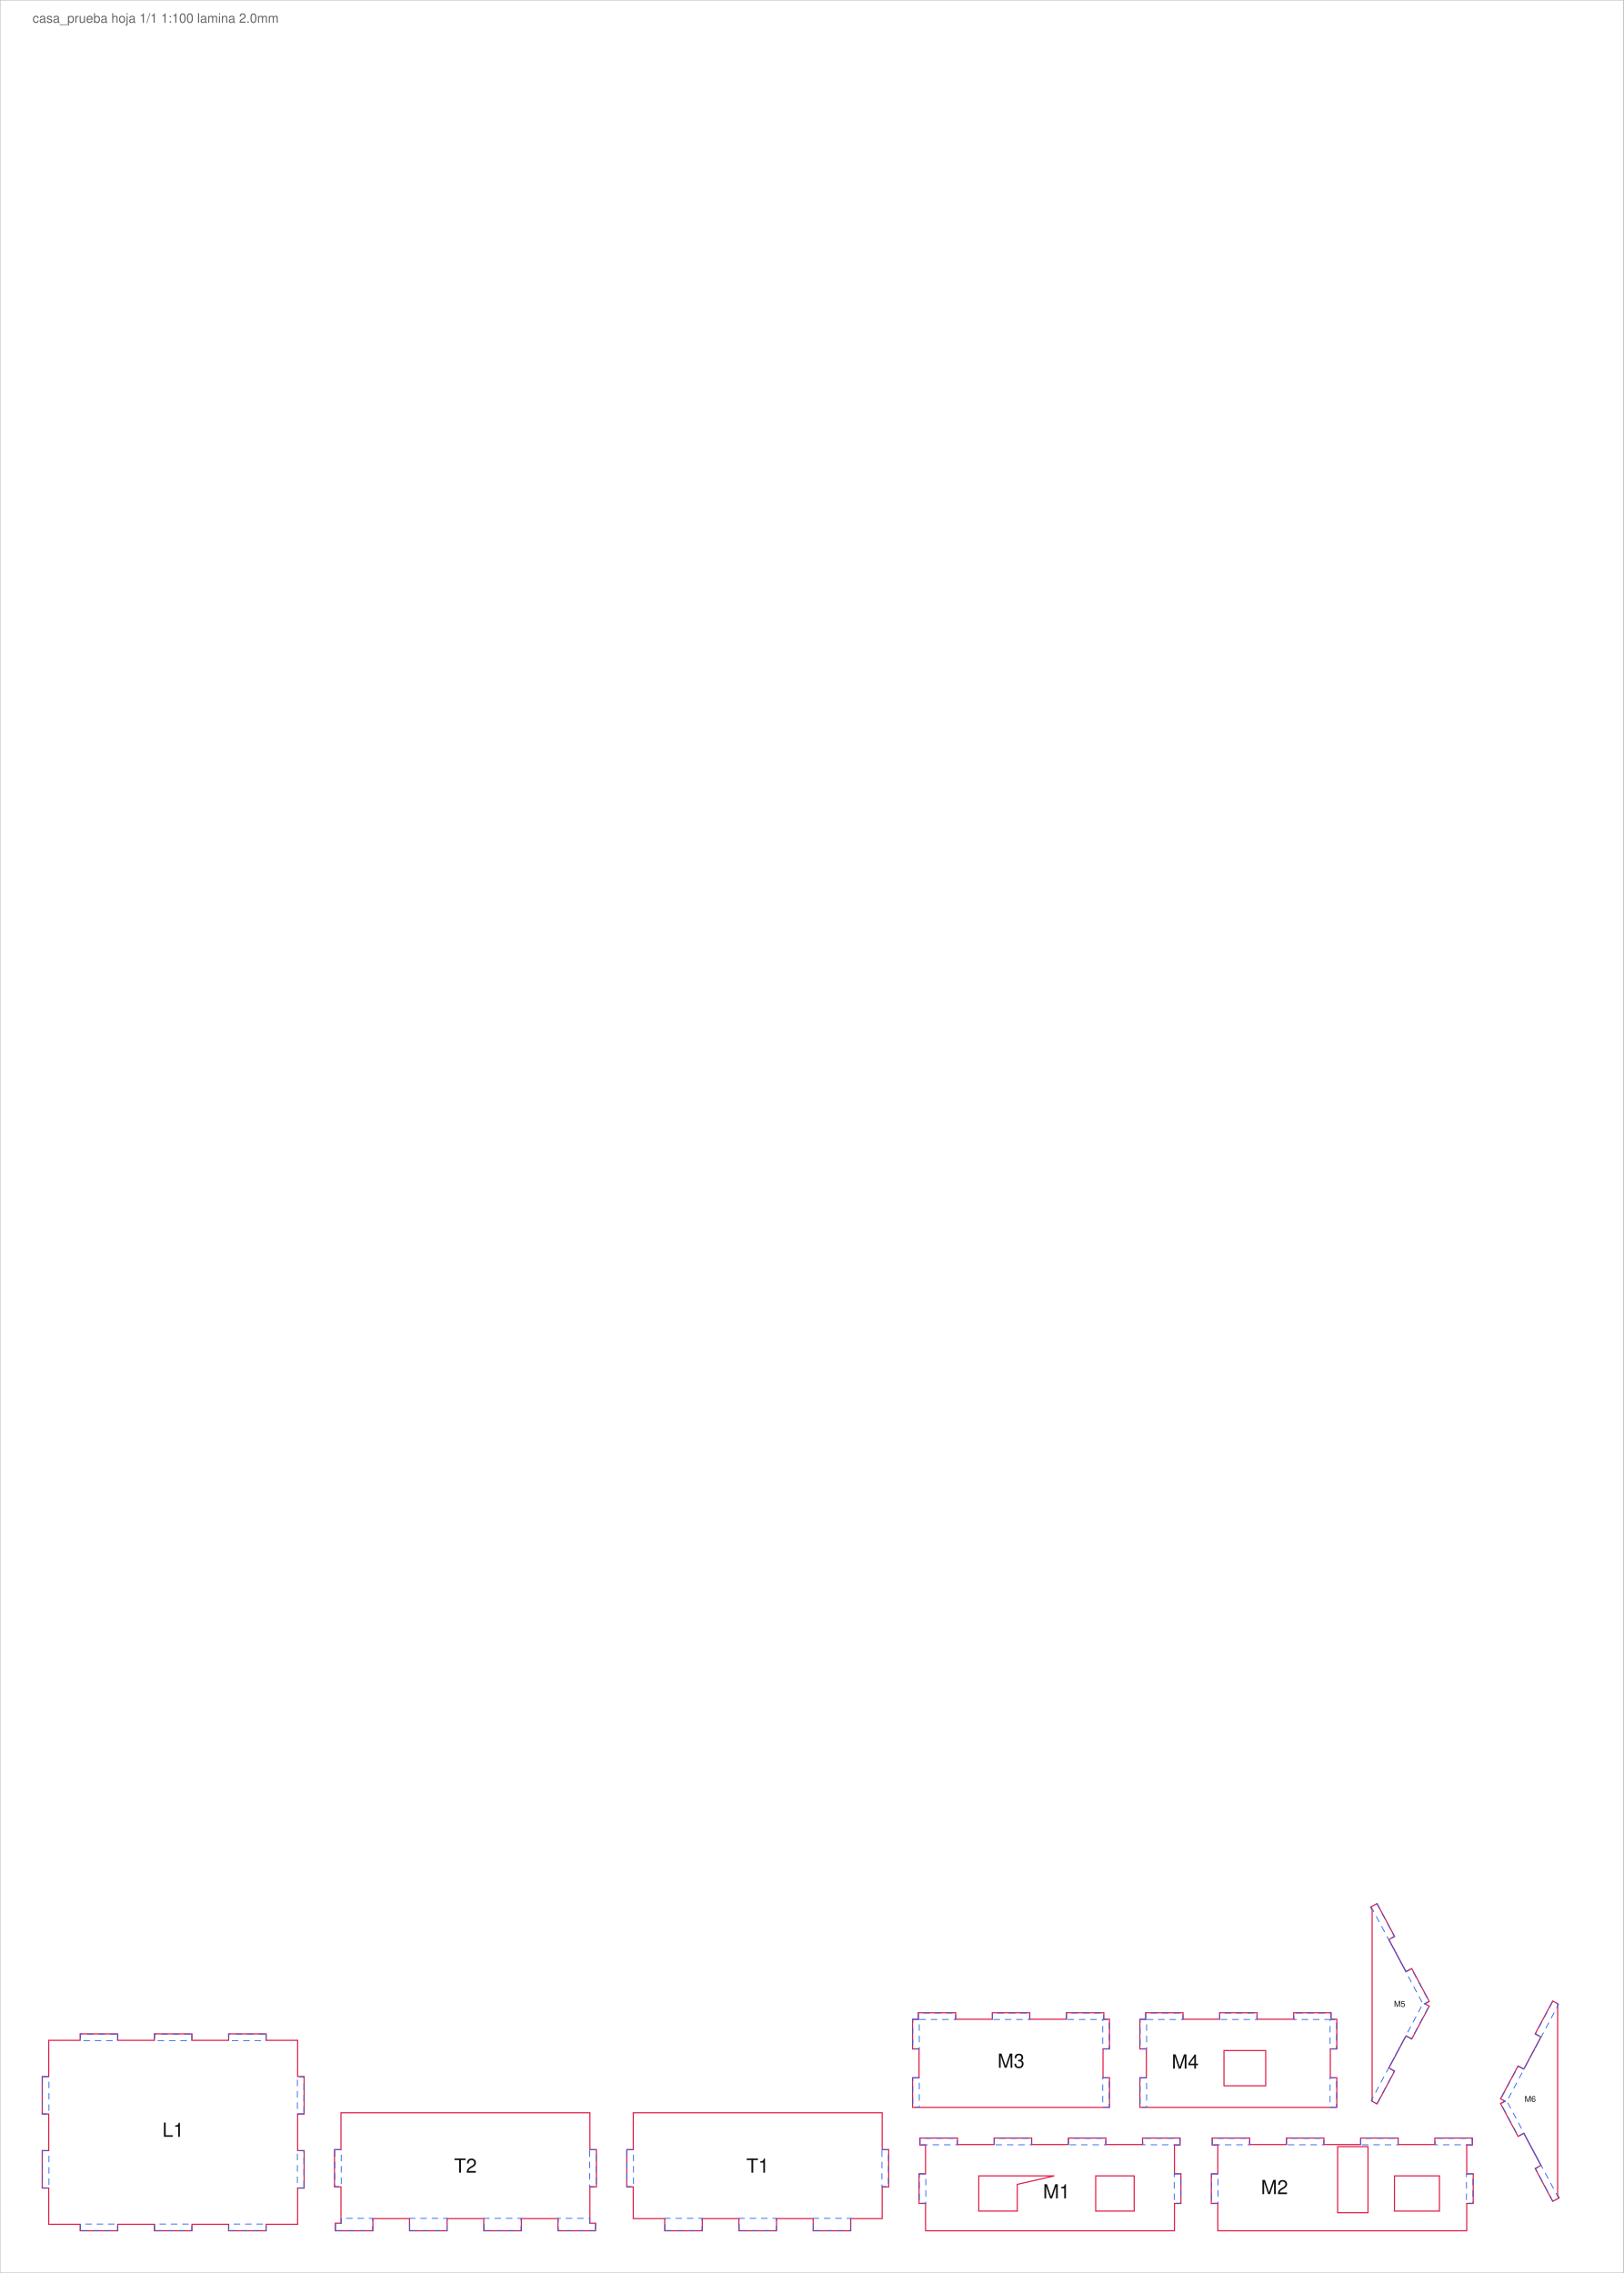
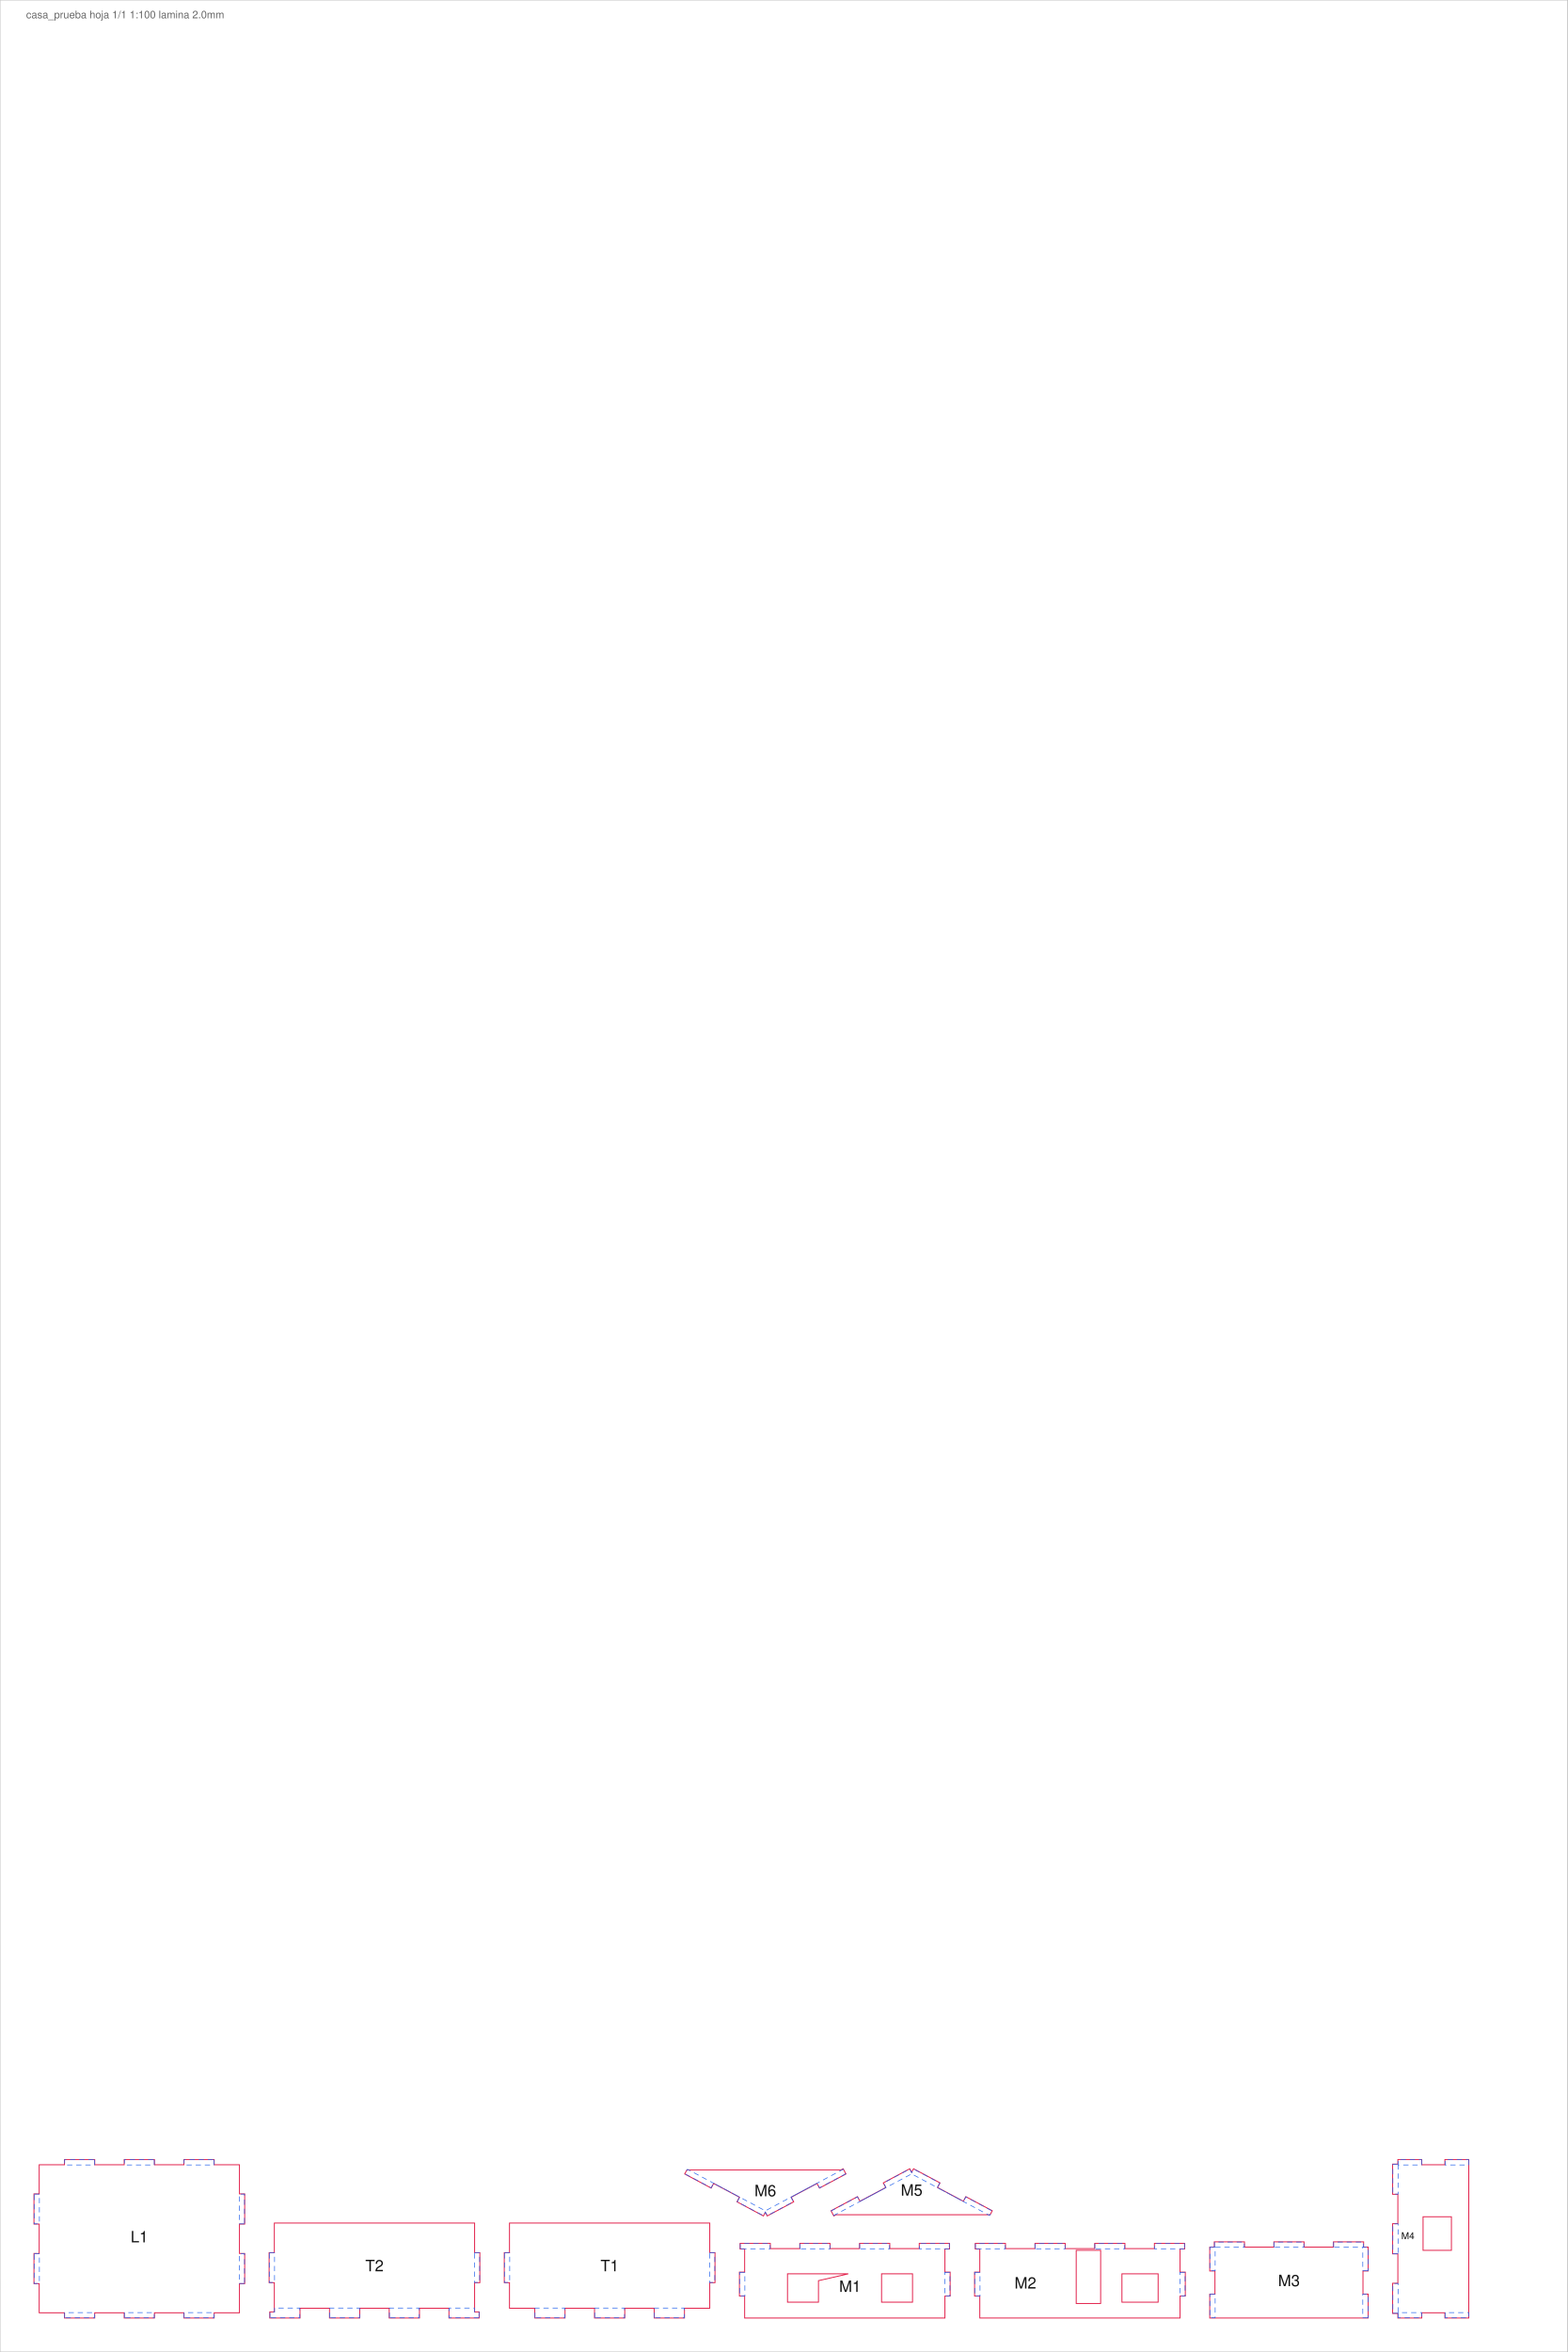
- <svg xmlns="http://www.w3.org/2000/svg" width="500.0mm" height="700.0mm" viewBox="0 0 500.000 700.000">
-   <rect x="0" y="0" width="500.000" height="700.000" fill="#fff" stroke="#bbb" stroke-width="0.3" />
-   <g transform="translate(0,700.000) scale(1,-1)">
+ <svg xmlns="http://www.w3.org/2000/svg" width="600.0mm" height="900.0mm" viewBox="0 0 600.000 900.000">
+   <rect x="0" y="0" width="600.000" height="900.000" fill="#fff" stroke="#bbb" stroke-width="0.3" />
+   <g transform="translate(0,900.000) scale(1,-1)">
    <path d="M 13.000 26.150 L 13.000 37.700 L 15.000 37.700 L 15.000 48.950 L 13.000 48.950 L 13.000 60.500 L 15.000 60.500 L 15.000 71.650 L 24.679 71.650 L 24.679 73.650 L 36.257 73.650 L 36.257 71.650 L 47.536 71.650 L 47.536 73.650 L 59.114 73.650 L 59.114 71.650 L 70.393 71.650 L 70.393 73.650 L 81.971 73.650 L 81.971 71.650 L 91.650 71.650 L 91.650 60.500 L 93.650 60.500 L 93.650 48.950 L 91.650 48.950 L 91.650 37.700 L 93.650 37.700 L 93.650 26.150 L 91.650 26.150 L 91.650 15.000 L 81.971 15.000 L 81.971 13.000 L 70.393 13.000 L 70.393 15.000 L 59.114 15.000 L 59.114 13.000 L 47.536 13.000 L 47.536 15.000 L 36.257 15.000 L 36.257 13.000 L 24.679 13.000 L 24.679 15.000 L 15.000 15.000 L 15.000 26.150 L 13.000 26.150 Z" fill="none" stroke="#e11d48" stroke-width="0.35" />
    <path d="M 13.075 37.625 L 13.325 37.625 L 15.075 37.625 L 15.075 26.225 L 13.325 26.225 L 13.075 26.225 L 13.075 37.625 Z M 13.075 60.425 L 13.325 60.425 L 15.075 60.425 L 15.075 49.025 L 13.325 49.025 L 13.075 49.025 L 13.075 60.425 Z M 36.182 73.575 L 36.182 73.325 L 36.182 71.575 L 24.754 71.575 L 24.754 73.325 L 24.754 73.575 L 36.182 73.575 Z M 59.039 73.575 L 59.039 73.325 L 59.039 71.575 L 47.611 71.575 L 47.611 73.325 L 47.611 73.575 L 59.039 73.575 Z M 81.896 73.575 L 81.896 73.325 L 81.896 71.575 L 70.468 71.575 L 70.468 73.325 L 70.468 73.575 L 81.896 73.575 Z M 93.575 49.025 L 93.325 49.025 L 91.575 49.025 L 91.575 60.425 L 93.325 60.425 L 93.575 60.425 L 93.575 49.025 Z M 93.575 26.225 L 93.325 26.225 L 91.575 26.225 L 91.575 37.625 L 93.325 37.625 L 93.575 37.625 L 93.575 26.225 Z M 70.468 13.075 L 70.468 13.325 L 70.468 15.075 L 81.896 15.075 L 81.896 13.325 L 81.896 13.075 L 70.468 13.075 Z M 47.611 13.075 L 47.611 13.325 L 47.611 15.075 L 59.039 15.075 L 59.039 13.325 L 59.039 13.075 L 47.611 13.075 Z M 24.754 13.075 L 24.754 13.325 L 24.754 15.075 L 36.182 15.075 L 36.182 13.325 L 36.182 13.075 L 24.754 13.075 Z" fill="none" stroke="#2563eb" stroke-width="0.25" stroke-dasharray="2 1.5" />
    <path d="M 148.964 16.750 L 137.686 16.750 L 137.686 13.000 L 126.107 13.000 L 126.107 16.750 L 114.829 16.750 L 114.829 13.000 L 103.250 13.000 L 103.250 15.345 L 105.000 15.345 L 105.000 26.528 L 103.000 26.528 L 103.000 38.012 L 105.000 38.012 L 105.000 49.345 L 181.650 49.345 L 181.650 48.594 L 181.650 48.594 L 181.650 38.012 L 183.650 38.012 L 183.650 26.528 L 181.650 26.528 L 181.650 15.345 L 183.400 15.345 L 183.400 13.000 L 171.821 13.000 L 171.821 16.750 L 160.543 16.750 L 160.543 13.000 L 148.964 13.000 L 148.964 16.750 Z" fill="none" stroke="#e11d48" stroke-width="0.35" />
    <path d="M 181.575 37.937 L 183.325 37.937 L 183.575 37.937 L 183.575 26.603 L 183.325 26.603 L 181.575 26.603 L 181.575 37.937 Z M 183.325 13.075 L 171.896 13.075 L 171.896 15.270 L 171.896 16.825 L 181.575 16.825 L 181.575 15.270 L 183.325 15.270 L 183.325 13.075 Z M 149.039 13.075 L 149.039 15.270 L 149.039 16.825 L 160.468 16.825 L 160.468 15.270 L 160.468 13.075 L 149.039 13.075 Z M 126.182 13.075 L 126.182 15.270 L 126.182 16.825 L 137.611 16.825 L 137.611 15.270 L 137.611 13.075 L 126.182 13.075 Z M 103.325 13.075 L 103.325 15.270 L 105.075 15.270 L 105.075 16.825 L 114.754 16.825 L 114.754 15.270 L 114.754 13.075 L 103.325 13.075 Z M 103.075 37.937 L 103.325 37.937 L 105.075 37.937 L 105.075 26.603 L 103.325 26.603 L 103.075 26.603 L 103.075 37.937 Z" fill="none" stroke="#2563eb" stroke-width="0.25" stroke-dasharray="2 1.5" />
    <path d="M 204.679 16.750 L 195.000 16.750 L 195.000 26.528 L 193.000 26.528 L 193.000 38.012 L 195.000 38.012 L 195.000 49.345 L 233.325 49.345 L 271.650 49.345 L 271.650 38.012 L 273.650 38.012 L 273.650 26.528 L 271.650 26.528 L 271.650 16.750 L 261.971 16.750 L 261.971 13.000 L 250.393 13.000 L 250.393 16.750 L 239.114 16.750 L 239.114 13.000 L 227.536 13.000 L 227.536 16.750 L 216.257 16.750 L 216.257 13.000 L 204.679 13.000 L 204.679 16.750 Z" fill="none" stroke="#e11d48" stroke-width="0.35" />
    <path d="M 271.575 37.937 L 273.325 37.937 L 273.575 37.937 L 273.575 26.603 L 273.325 26.603 L 271.575 26.603 L 271.575 37.937 Z M 250.468 13.075 L 250.468 15.270 L 250.468 16.825 L 261.896 16.825 L 261.896 15.270 L 261.896 13.075 L 250.468 13.075 Z M 227.611 13.075 L 227.611 15.270 L 227.611 16.825 L 239.039 16.825 L 239.039 15.270 L 239.039 13.075 L 227.611 13.075 Z M 204.754 13.075 L 204.754 15.270 L 204.754 16.825 L 216.182 16.825 L 216.182 15.270 L 216.182 13.075 L 204.754 13.075 Z M 193.075 37.937 L 193.325 37.937 L 195.075 37.937 L 195.075 26.603 L 193.325 26.603 L 193.075 26.603 L 193.075 37.937 Z" fill="none" stroke="#2563eb" stroke-width="0.25" stroke-dasharray="2 1.5" />
    <path d="M 285.000 30.563 L 285.000 39.413 L 283.250 39.413 L 283.250 41.563 L 294.829 41.563 L 294.829 39.563 L 306.107 39.563 L 306.107 41.563 L 317.686 41.563 L 317.686 39.563 L 328.964 39.563 L 328.964 41.563 L 340.543 41.563 L 340.543 39.563 L 351.821 39.563 L 351.821 41.563 L 363.400 41.563 L 363.400 39.413 L 361.650 39.413 L 361.650 30.563 L 363.650 30.563 L 363.650 21.413 L 361.650 21.413 L 361.650 13.000 L 285.000 13.000 L 285.000 21.413 L 283.000 21.413 L 283.000 30.563 L 285.000 30.563 Z M 349.250 29.913 L 337.400 29.913 L 337.400 19.063 L 349.250 19.063 L 349.250 29.913 Z M 301.400 19.063 L 313.250 19.063 L 313.250 27.298 L 324.662 29.913 L 301.400 29.913 L 301.400 19.063 Z" fill="none" stroke="#e11d48" stroke-width="0.35" />
    <path d="M 283.075 30.488 L 283.325 30.488 L 285.075 30.488 L 285.075 21.488 L 283.325 21.488 L 283.075 21.488 L 283.075 30.488 Z M 361.575 30.488 L 363.325 30.488 L 363.575 30.488 L 363.575 21.488 L 363.325 21.488 L 361.575 21.488 L 361.575 30.488 Z M 363.325 39.488 L 351.896 39.488 L 351.896 41.488 L 363.325 41.488 L 363.325 39.488 Z M 329.039 39.488 L 329.039 41.488 L 340.468 41.488 L 340.468 39.488 L 329.039 39.488 Z M 306.182 39.488 L 306.182 41.488 L 317.611 41.488 L 317.611 39.488 L 306.182 39.488 Z M 283.325 39.488 L 283.325 41.488 L 294.754 41.488 L 294.754 39.488 L 283.325 39.488 Z" fill="none" stroke="#2563eb" stroke-width="0.25" stroke-dasharray="2 1.5" />
    <path d="M 407.686 41.563 L 407.686 39.563 L 418.964 39.563 L 418.964 41.563 L 430.543 41.563 L 430.543 39.563 L 441.821 39.563 L 441.821 41.563 L 453.400 41.563 L 453.400 39.413 L 451.650 39.413 L 451.650 30.563 L 453.650 30.563 L 453.650 21.413 L 451.650 21.413 L 451.650 13.000 L 375.000 13.000 L 375.000 21.413 L 373.000 21.413 L 373.000 30.563 L 375.000 30.563 L 375.000 39.413 L 373.250 39.413 L 373.250 41.563 L 384.829 41.563 L 384.829 39.563 L 396.107 39.563 L 396.107 41.563 L 407.686 41.563 Z M 443.250 19.063 L 443.250 29.913 L 429.400 29.913 L 429.400 19.063 L 443.250 19.063 Z M 411.900 18.563 L 421.250 18.563 L 421.250 38.913 L 411.900 38.913 L 411.900 18.563 Z" fill="none" stroke="#e11d48" stroke-width="0.35" />
    <path d="M 373.075 30.488 L 373.325 30.488 L 375.075 30.488 L 375.075 21.488 L 373.325 21.488 L 373.075 21.488 L 373.075 30.488 Z M 451.575 30.488 L 453.325 30.488 L 453.575 30.488 L 453.575 21.488 L 453.325 21.488 L 451.575 21.488 L 451.575 30.488 Z M 453.325 39.488 L 441.896 39.488 L 441.896 41.488 L 453.325 41.488 L 453.325 39.488 Z M 419.039 39.488 L 419.039 41.488 L 430.468 41.488 L 430.468 39.488 L 419.039 39.488 Z M 396.182 39.488 L 396.182 41.488 L 407.611 41.488 L 407.611 39.488 L 396.182 39.488 Z M 373.325 39.488 L 373.325 41.488 L 384.754 41.488 L 384.754 39.488 L 373.325 39.488 Z" fill="none" stroke="#2563eb" stroke-width="0.25" stroke-dasharray="2 1.5" />
-     <path d="M 282.825 51.000 L 281.000 51.000 L 281.000 60.150 L 283.000 60.150 L 283.000 69.000 L 281.000 69.000 L 281.000 78.150 L 282.750 78.150 L 282.750 80.150 L 294.300 80.150 L 294.300 78.150 L 305.550 78.150 L 305.550 80.150 L 317.100 80.150 L 317.100 78.150 L 328.350 78.150 L 328.350 80.150 L 339.900 80.150 L 339.900 78.150 L 341.650 78.150 L 341.650 69.000 L 339.650 69.000 L 339.650 60.150 L 341.650 60.150 L 341.650 51.000 L 282.825 51.000 Z" fill="none" stroke="#e11d48" stroke-width="0.35" />
-     <path d="M 341.575 69.075 L 339.825 69.075 L 339.575 69.075 L 339.575 78.075 L 339.825 78.075 L 339.825 78.075 L 341.575 78.075 L 341.575 69.075 Z M 341.575 51.075 L 339.825 51.075 L 339.575 51.075 L 339.575 60.075 L 339.825 60.075 L 341.575 60.075 L 341.575 51.075 Z M 281.075 60.075 L 282.825 60.075 L 283.075 60.075 L 283.075 51.075 L 282.825 51.075 L 281.075 51.075 L 281.075 60.075 Z M 281.075 78.075 L 282.825 78.075 L 283.075 78.075 L 283.075 69.075 L 282.825 69.075 L 281.075 69.075 L 281.075 78.075 Z M 328.425 78.075 L 328.425 80.075 L 339.825 80.075 L 339.825 78.075 L 328.425 78.075 Z M 305.625 78.075 L 305.625 80.075 L 317.025 80.075 L 317.025 78.075 L 305.625 78.075 Z M 282.825 78.075 L 282.825 80.075 L 294.225 80.075 L 294.225 78.075 L 282.825 78.075 Z" fill="none" stroke="#2563eb" stroke-width="0.25" stroke-dasharray="2 1.5" />
-     <path d="M 352.750 78.150 L 352.750 80.150 L 364.300 80.150 L 364.300 78.150 L 375.550 78.150 L 375.550 80.150 L 387.100 80.150 L 387.100 78.150 L 398.350 78.150 L 398.350 80.150 L 409.900 80.150 L 409.900 78.150 L 411.650 78.150 L 411.650 69.000 L 409.650 69.000 L 409.650 60.150 L 411.650 60.150 L 411.650 51.000 L 352.825 51.000 L 351.000 51.000 L 351.000 60.150 L 353.000 60.150 L 353.000 69.000 L 351.000 69.000 L 351.000 78.150 L 352.750 78.150 Z M 376.900 57.650 L 389.750 57.650 L 389.750 68.500 L 376.900 68.500 L 376.900 57.650 Z" fill="none" stroke="#e11d48" stroke-width="0.35" />
-     <path d="M 411.575 69.075 L 409.825 69.075 L 409.575 69.075 L 409.575 78.075 L 409.825 78.075 L 411.575 78.075 L 411.575 69.075 Z M 411.575 51.075 L 409.825 51.075 L 409.575 51.075 L 409.575 60.075 L 409.825 60.075 L 411.575 60.075 L 411.575 51.075 Z M 351.075 60.075 L 352.825 60.075 L 353.075 60.075 L 353.075 51.075 L 352.825 51.075 L 351.075 51.075 L 351.075 60.075 Z M 351.075 78.075 L 352.825 78.075 L 353.075 78.075 L 353.075 69.075 L 352.825 69.075 L 351.075 69.075 L 351.075 78.075 Z M 409.825 78.075 L 398.425 78.075 L 398.425 80.075 L 409.825 80.075 L 409.825 78.075 Z M 375.625 78.075 L 375.625 80.075 L 387.025 80.075 L 387.025 78.075 L 375.625 78.075 Z M 352.825 78.075 L 352.825 80.075 L 364.225 80.075 L 364.225 78.075 L 352.825 78.075 Z" fill="none" stroke="#2563eb" stroke-width="0.25" stroke-dasharray="2 1.5" />
-     <path d="M 479.646 81.238 L 479.647 81.238 L 479.647 52.913 L 479.647 23.994 L 480.115 23.118 L 479.647 22.868 L 479.647 22.868 L 478.129 22.059 L 472.725 32.191 L 474.015 32.879 L 474.203 32.979 L 474.490 33.132 L 469.227 43.000 L 468.941 42.847 L 468.415 42.567 L 467.463 42.059 L 462.059 52.191 L 463.413 52.913 L 462.059 53.635 L 467.463 63.768 L 468.941 62.979 L 469.227 62.826 L 474.490 72.694 L 474.203 72.847 L 472.725 73.635 L 478.129 83.768 L 479.646 82.959 L 479.646 81.238 Z" fill="none" stroke="#e11d48" stroke-width="0.35" />
-     <path d="M 467.494 63.666 L 468.905 62.913 L 469.258 62.725 L 474.592 72.725 L 474.239 72.913 L 472.827 73.666 L 478.160 83.666 L 479.925 82.725 L 464.025 52.913 L 479.925 23.101 L 479.572 22.913 L 479.572 22.913 L 479.572 22.913 L 478.160 22.160 L 472.827 32.160 L 474.051 32.813 L 474.239 32.913 L 474.592 33.101 L 469.258 43.101 L 468.905 42.913 L 468.380 42.633 L 467.494 42.160 L 462.160 52.160 L 463.572 52.913 L 463.572 52.913 L 463.572 52.913 L 462.160 53.666 L 467.494 63.666 Z" fill="none" stroke="#2563eb" stroke-width="0.25" stroke-dasharray="2 1.5" />
-     <path d="M 422.527 54.588 L 422.526 54.588 L 422.526 82.913 L 422.526 111.832 L 422.059 112.709 L 422.526 112.958 L 422.526 112.958 L 424.044 113.768 L 429.448 103.635 L 428.269 103.006 L 427.970 102.847 L 427.683 102.694 L 432.946 92.826 L 433.233 92.979 L 434.711 93.768 L 440.115 83.635 L 438.761 82.913 L 440.115 82.191 L 434.711 72.059 L 433.339 72.790 L 433.233 72.847 L 432.946 73.000 L 427.683 63.132 L 427.970 62.979 L 429.448 62.191 L 424.044 52.059 L 422.527 52.868 L 422.527 54.588 Z" fill="none" stroke="#e11d48" stroke-width="0.35" />
-     <path d="M 434.680 72.160 L 433.374 72.857 L 433.268 72.913 L 432.915 73.101 L 427.582 63.101 L 427.935 62.913 L 429.347 62.160 L 427.884 59.418 L 424.013 52.160 L 422.249 53.101 L 438.148 82.913 L 422.249 112.725 L 424.013 113.666 L 429.347 103.666 L 428.234 103.073 L 427.935 102.913 L 427.582 102.725 L 432.915 92.725 L 433.268 92.913 L 434.680 93.666 L 440.013 83.666 L 438.601 82.913 L 438.601 82.913 L 438.601 82.913 L 440.013 82.160 L 434.680 72.160 Z" fill="none" stroke="#2563eb" stroke-width="0.25" stroke-dasharray="2 1.5" />
+     <path d="M 464.825 13.000 L 463.000 13.000 L 463.000 22.150 L 465.000 22.150 L 465.000 31.000 L 463.000 31.000 L 463.000 40.150 L 464.750 40.150 L 464.750 42.150 L 476.300 42.150 L 476.300 40.150 L 487.550 40.150 L 487.550 42.150 L 499.100 42.150 L 499.100 40.150 L 510.350 40.150 L 510.350 42.150 L 521.900 42.150 L 521.900 40.150 L 523.650 40.150 L 523.650 31.000 L 521.650 31.000 L 521.650 22.150 L 523.650 22.150 L 523.650 13.000 L 464.825 13.000 Z" fill="none" stroke="#e11d48" stroke-width="0.35" />
+     <path d="M 523.575 31.075 L 521.825 31.075 L 521.575 31.075 L 521.575 40.075 L 521.825 40.075 L 521.825 40.075 L 523.575 40.075 L 523.575 31.075 Z M 523.575 13.075 L 521.825 13.075 L 521.575 13.075 L 521.575 22.075 L 521.825 22.075 L 523.575 22.075 L 523.575 13.075 Z M 463.075 22.075 L 464.825 22.075 L 465.075 22.075 L 465.075 13.075 L 464.825 13.075 L 463.075 13.075 L 463.075 22.075 Z M 463.075 40.075 L 464.825 40.075 L 465.075 40.075 L 465.075 31.075 L 464.825 31.075 L 463.075 31.075 L 463.075 40.075 Z M 510.425 40.075 L 510.425 42.075 L 521.825 42.075 L 521.825 40.075 L 510.425 40.075 Z M 487.625 40.075 L 487.625 42.075 L 499.025 42.075 L 499.025 40.075 L 487.625 40.075 Z M 464.825 40.075 L 464.825 42.075 L 476.225 42.075 L 476.225 40.075 L 464.825 40.075 Z" fill="none" stroke="#2563eb" stroke-width="0.25" stroke-dasharray="2 1.5" />
+     <path d="M 535.000 14.750 L 533.000 14.750 L 533.000 26.300 L 535.000 26.300 L 535.000 37.550 L 533.000 37.550 L 533.000 49.100 L 535.000 49.100 L 535.000 60.350 L 533.000 60.350 L 533.000 71.900 L 535.000 71.900 L 535.000 73.650 L 544.150 73.650 L 544.150 71.650 L 553.000 71.650 L 553.000 73.650 L 562.150 73.650 L 562.150 14.825 L 562.150 13.000 L 553.000 13.000 L 553.000 15.000 L 544.150 15.000 L 544.150 13.000 L 535.000 13.000 L 535.000 14.750 Z M 555.500 38.900 L 555.500 51.750 L 544.650 51.750 L 544.650 38.900 L 555.500 38.900 Z" fill="none" stroke="#e11d48" stroke-width="0.35" />
+     <path d="M 544.075 73.575 L 544.075 71.825 L 544.075 71.575 L 535.075 71.575 L 535.075 71.825 L 535.075 73.575 L 544.075 73.575 Z M 562.075 73.575 L 562.075 71.825 L 562.075 71.575 L 553.075 71.575 L 553.075 71.825 L 553.075 73.575 L 562.075 73.575 Z M 553.075 13.075 L 553.075 14.825 L 553.075 15.075 L 562.075 15.075 L 562.075 14.825 L 562.075 13.075 L 553.075 13.075 Z M 535.075 13.075 L 535.075 14.825 L 535.075 15.075 L 544.075 15.075 L 544.075 14.825 L 544.075 13.075 L 535.075 13.075 Z M 535.075 71.825 L 535.075 60.425 L 533.075 60.425 L 533.075 71.825 L 535.075 71.825 Z M 535.075 37.625 L 533.075 37.625 L 533.075 49.025 L 535.075 49.025 L 535.075 37.625 Z M 535.075 14.825 L 533.075 14.825 L 533.075 26.225 L 535.075 26.225 L 535.075 14.825 Z" fill="none" stroke="#2563eb" stroke-width="0.25" stroke-dasharray="2 1.5" />
+     <path d="M 264.588 69.646 L 264.588 69.647 L 292.913 69.647 L 321.832 69.647 L 322.709 70.115 L 322.958 69.647 L 322.958 69.647 L 323.768 68.129 L 313.635 62.725 L 312.947 64.015 L 312.847 64.203 L 312.694 64.490 L 302.826 59.227 L 302.979 58.941 L 303.260 58.415 L 303.768 57.463 L 293.635 52.059 L 292.913 53.413 L 292.191 52.059 L 282.059 57.463 L 282.847 58.941 L 283.000 59.227 L 273.132 64.490 L 272.979 64.203 L 272.191 62.725 L 262.059 68.129 L 262.868 69.646 L 264.588 69.646 Z" fill="none" stroke="#e11d48" stroke-width="0.35" />
+     <path d="M 282.160 57.494 L 282.913 58.905 L 283.101 59.258 L 273.101 64.592 L 272.913 64.239 L 272.160 62.827 L 262.160 68.160 L 263.101 69.925 L 292.913 54.025 L 322.725 69.925 L 322.913 69.572 L 322.913 69.572 L 322.913 69.572 L 323.666 68.160 L 313.666 62.827 L 313.014 64.051 L 312.913 64.239 L 312.725 64.592 L 302.725 59.258 L 302.913 58.905 L 303.194 58.380 L 303.666 57.494 L 293.666 52.160 L 292.913 53.572 L 292.913 53.572 L 292.913 53.572 L 292.160 52.160 L 282.160 57.494 Z" fill="none" stroke="#2563eb" stroke-width="0.25" stroke-dasharray="2 1.5" />
+     <path d="M 377.238 52.527 L 377.238 52.526 L 348.913 52.526 L 319.994 52.526 L 319.118 52.059 L 318.868 52.526 L 318.868 52.526 L 318.059 54.044 L 328.191 59.448 L 328.820 58.269 L 328.979 57.970 L 329.132 57.683 L 339.000 62.946 L 338.847 63.233 L 338.059 64.711 L 348.191 70.115 L 348.913 68.761 L 349.635 70.115 L 359.768 64.711 L 359.036 63.339 L 358.979 63.233 L 358.826 62.946 L 368.694 57.683 L 368.847 57.970 L 369.635 59.448 L 379.768 54.044 L 378.959 52.527 L 377.238 52.527 Z" fill="none" stroke="#e11d48" stroke-width="0.35" />
+     <path d="M 359.666 64.680 L 358.970 63.374 L 358.913 63.268 L 358.725 62.915 L 368.725 57.582 L 368.913 57.935 L 369.666 59.347 L 372.408 57.884 L 379.666 54.013 L 378.725 52.249 L 348.913 68.148 L 319.101 52.249 L 318.160 54.013 L 328.160 59.347 L 328.754 58.234 L 328.913 57.935 L 329.101 57.582 L 339.101 62.915 L 338.913 63.268 L 338.160 64.680 L 348.160 70.013 L 348.913 68.601 L 348.913 68.601 L 348.913 68.601 L 349.666 70.013 L 359.666 64.680 Z" fill="none" stroke="#2563eb" stroke-width="0.25" stroke-dasharray="2 1.5" />
  </g>
-   <text x="53.325" y="656.675" font-family="Helvetica,Arial" font-size="6.00" fill="#111" text-anchor="middle" dominant-baseline="central">L1</text>
-   <text x="143.325" y="667.730" font-family="Helvetica,Arial" font-size="6.00" fill="#111" text-anchor="middle" dominant-baseline="central">T2</text>
-   <text x="233.325" y="667.730" font-family="Helvetica,Arial" font-size="6.00" fill="#111" text-anchor="middle" dominant-baseline="central">T1</text>
-   <text x="325.325" y="675.644" font-family="Helvetica,Arial" font-size="6.00" fill="#111" text-anchor="middle" dominant-baseline="central">M1</text>
-   <text x="392.450" y="674.337" font-family="Helvetica,Arial" font-size="6.00" fill="#111" text-anchor="middle" dominant-baseline="central">M2</text>
-   <text x="311.325" y="635.425" font-family="Helvetica,Arial" font-size="6.00" fill="#111" text-anchor="middle" dominant-baseline="central">M3</text>
-   <text x="364.950" y="635.675" font-family="Helvetica,Arial" font-size="6.00" fill="#111" text-anchor="middle" dominant-baseline="central">M4</text>
-   <text x="471.191" y="646.726" font-family="Helvetica,Arial" font-size="2.50" fill="#111" text-anchor="middle" dominant-baseline="central">M6</text>
-   <text x="430.982" y="617.448" font-family="Helvetica,Arial" font-size="2.50" fill="#111" text-anchor="middle" dominant-baseline="central">M5</text>
+   <text x="53.325" y="856.675" font-family="Helvetica,Arial" font-size="6.00" fill="#111" text-anchor="middle" dominant-baseline="central">L1</text>
+   <text x="143.325" y="867.730" font-family="Helvetica,Arial" font-size="6.00" fill="#111" text-anchor="middle" dominant-baseline="central">T2</text>
+   <text x="233.325" y="867.730" font-family="Helvetica,Arial" font-size="6.00" fill="#111" text-anchor="middle" dominant-baseline="central">T1</text>
+   <text x="325.325" y="875.644" font-family="Helvetica,Arial" font-size="6.00" fill="#111" text-anchor="middle" dominant-baseline="central">M1</text>
+   <text x="392.450" y="874.337" font-family="Helvetica,Arial" font-size="6.00" fill="#111" text-anchor="middle" dominant-baseline="central">M2</text>
+   <text x="493.325" y="873.425" font-family="Helvetica,Arial" font-size="6.00" fill="#111" text-anchor="middle" dominant-baseline="central">M3</text>
+   <text x="538.825" y="856.000" font-family="Helvetica,Arial" font-size="3.64" fill="#111" text-anchor="middle" dominant-baseline="central">M4</text>
+   <text x="292.913" y="839.024" font-family="Helvetica,Arial" font-size="6.00" fill="#111" text-anchor="middle" dominant-baseline="central">M6</text>
+   <text x="348.913" y="838.803" font-family="Helvetica,Arial" font-size="6.00" fill="#111" text-anchor="middle" dominant-baseline="central">M5</text>
  <text x="10.00" y="7.00" font-family="Helvetica,Arial" font-size="4" fill="#666">casa_prueba  hoja 1/1  1:100  lamina 2.0mm</text>
</svg>
